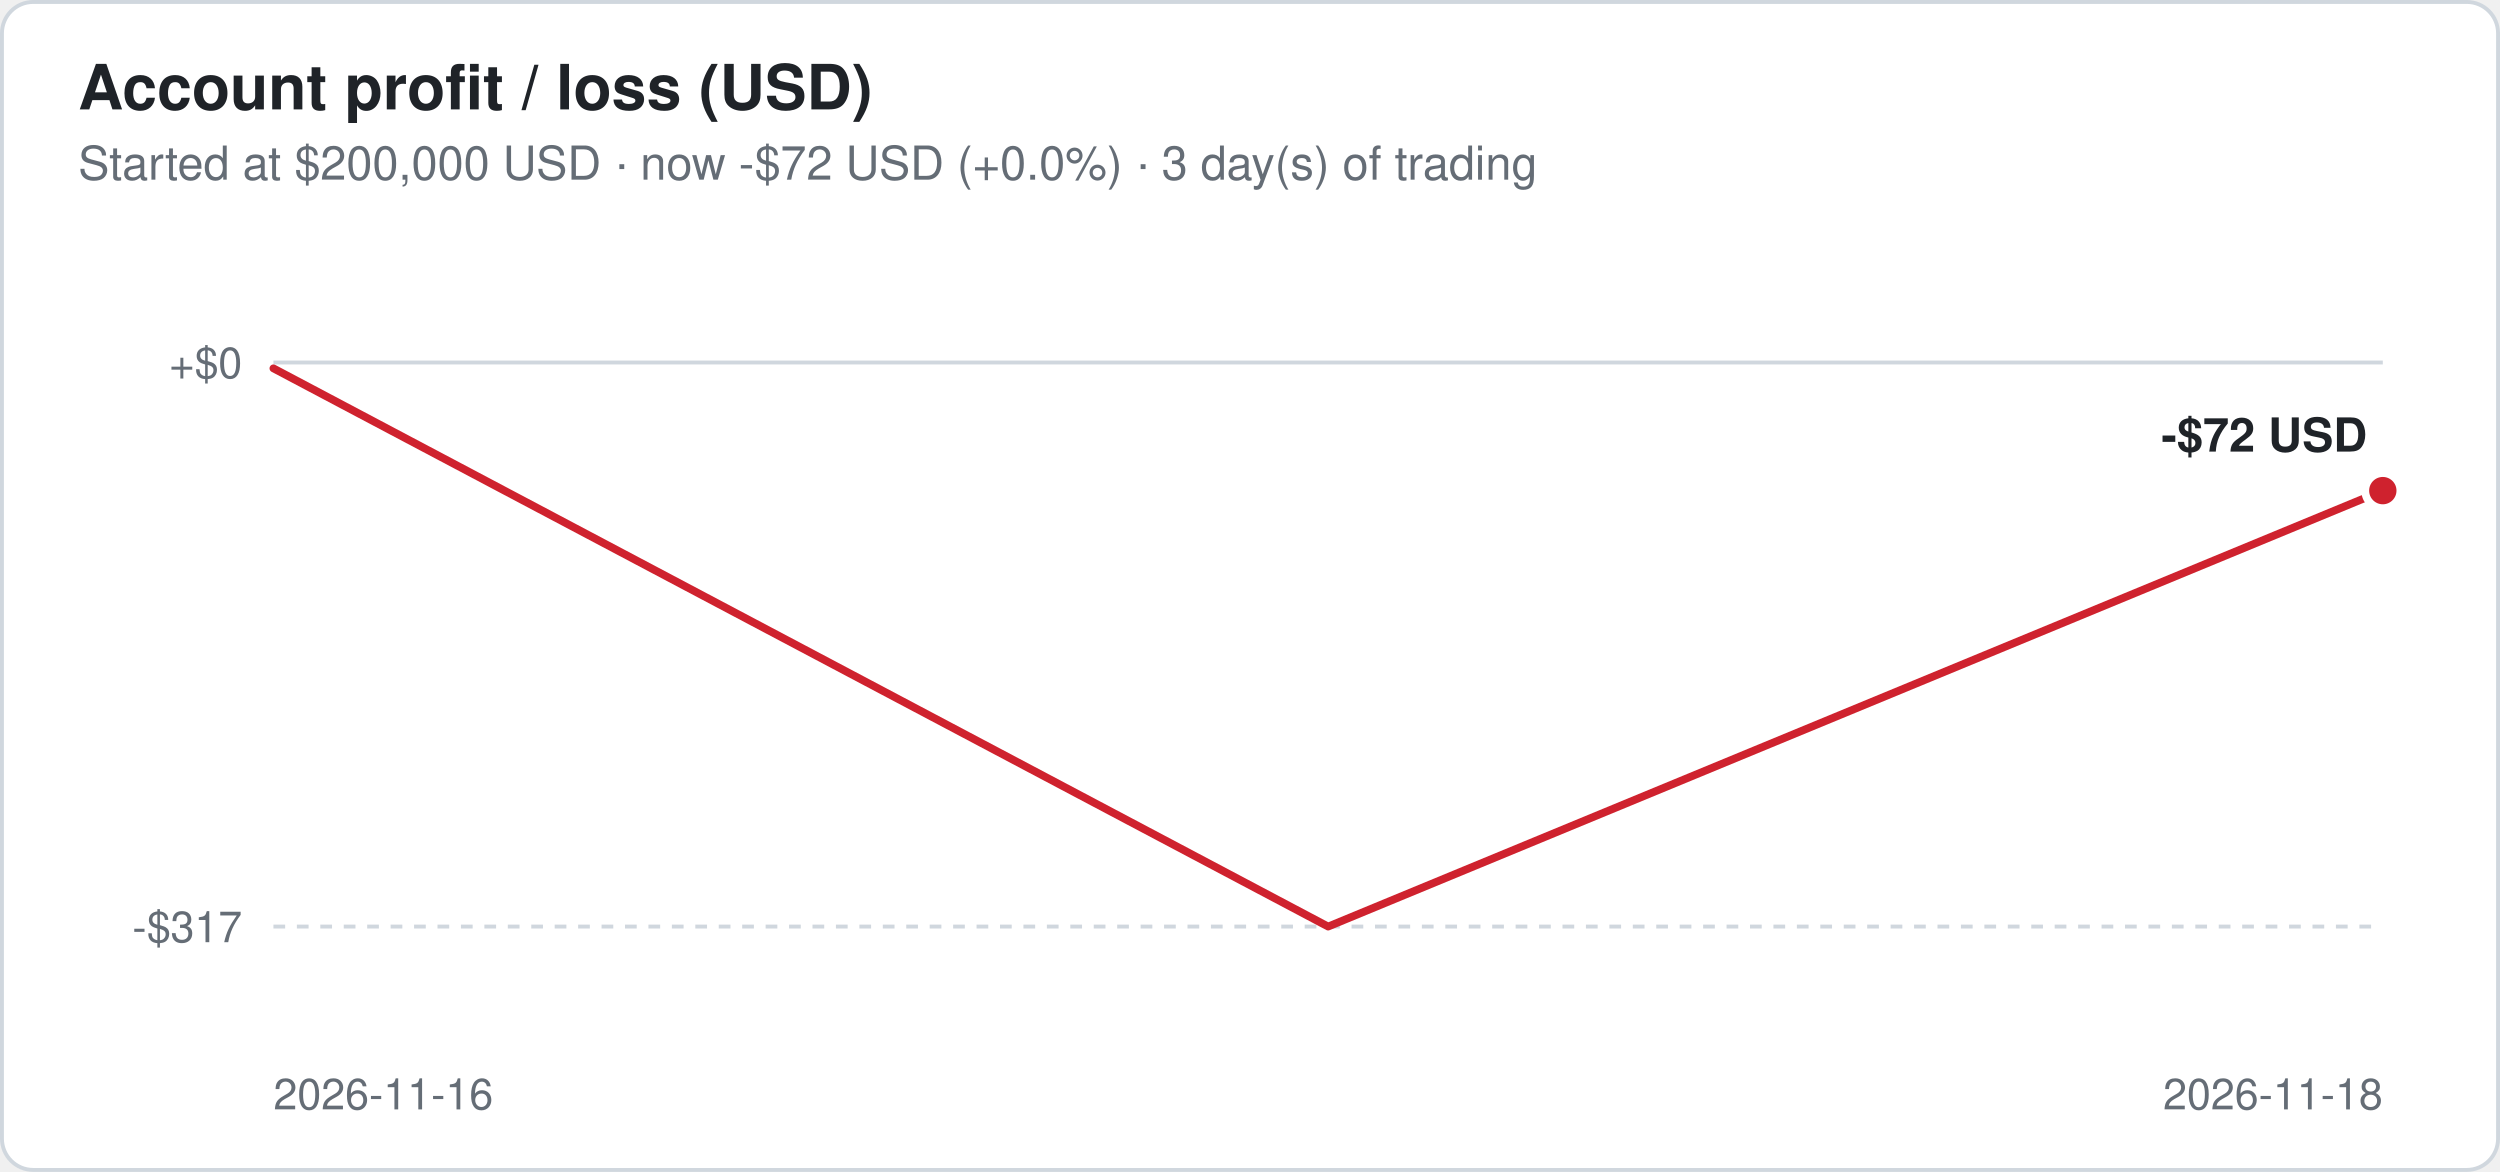
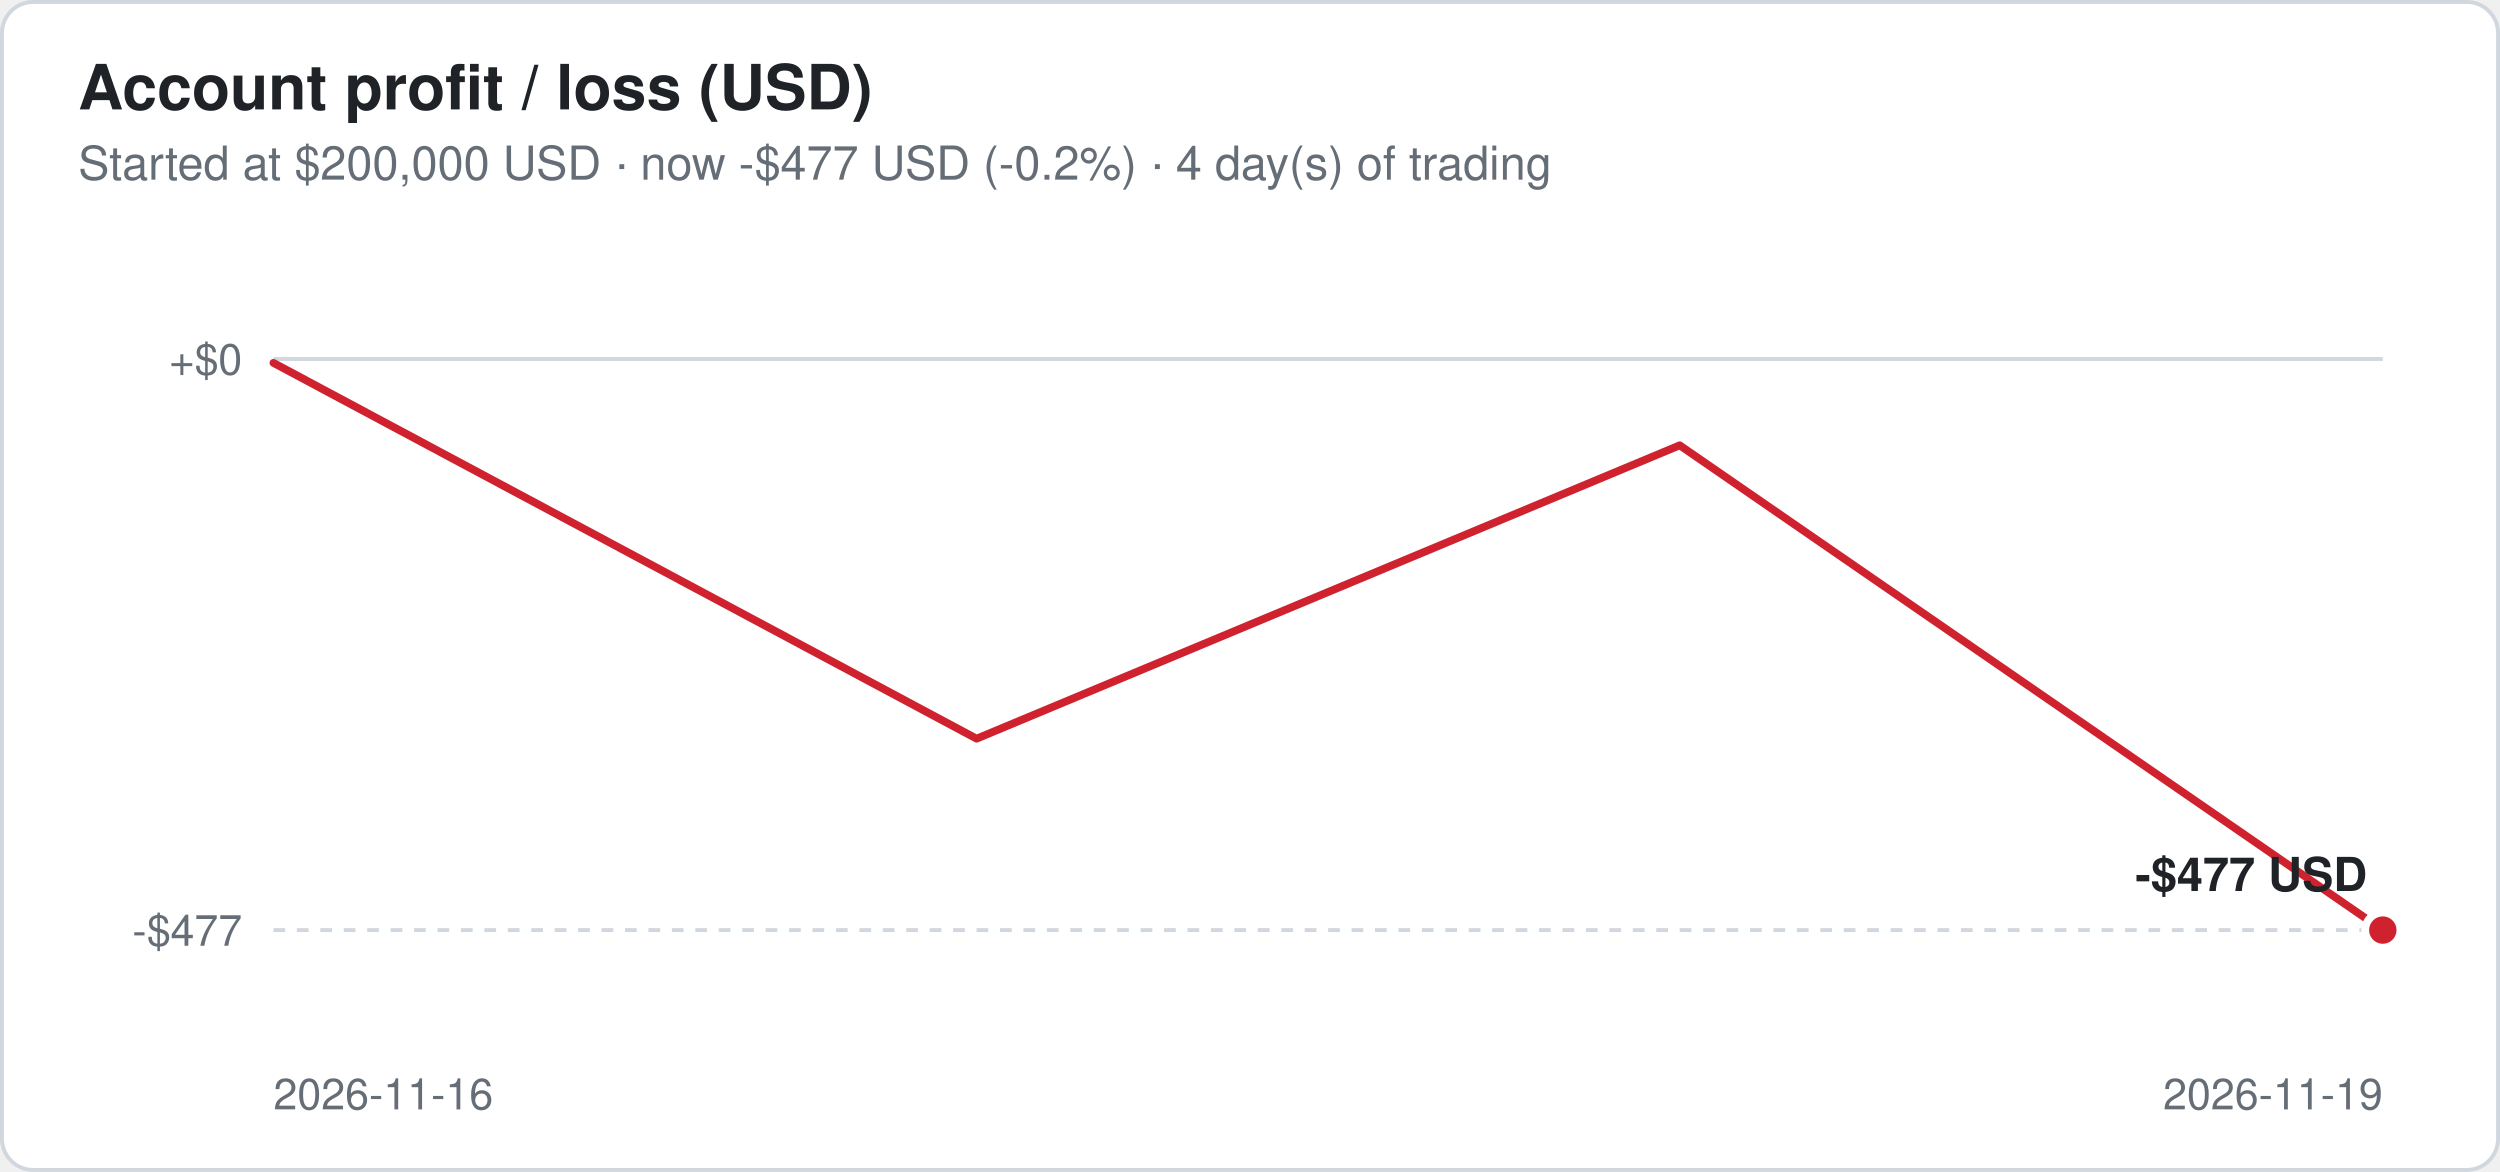
<svg xmlns="http://www.w3.org/2000/svg" width="640" height="300" viewBox="0 0 640 300" font-family="Helvetica, Arial, sans-serif">
  <rect x="0.5" y="0.5" width="639" height="299" rx="8" fill="#ffffff" stroke="#d0d7de" />
  <text x="20" y="28" font-size="16" font-weight="bold" fill="#1f2328">Account profit / loss (USD)</text>
-   <text x="20" y="46" font-size="12" fill="#656d76">Started at $200,000 USD · now -$72 USD (+0.0%) · 3 day(s) of trading</text>
-   <line x1="70" x2="610" y1="237.2" y2="237.2" stroke="#d0d7de" stroke-width="1" stroke-dasharray="3 3" />
-   <text x="62" y="241.2" font-size="11" text-anchor="end" fill="#656d76">-$317</text>
-   <line x1="70" x2="610" y1="92.8" y2="92.8" stroke="#d0d7de" stroke-width="1" />
-   <text x="62" y="96.8" font-size="11" text-anchor="end" fill="#656d76">+$0</text>
-   <path d="M70.0,94.3 L340.0,237.2 L610.0,125.6" fill="none" stroke="#cf222e" stroke-width="2" stroke-linejoin="round" stroke-linecap="round" />
-   <circle cx="610.0" cy="125.6" r="4.5" fill="#cf222e" stroke="#ffffff" stroke-width="2" />
-   <text x="606.0" y="115.6" font-size="12" font-weight="bold" text-anchor="end" fill="#1f2328">-$72 USD</text>
+   <text x="20" y="46" font-size="12" fill="#656d76">Started at $200,000 USD · now -$477 USD (-0.2%) · 4 day(s) of trading</text>
+   <line x1="70" x2="610" y1="238.1" y2="238.1" stroke="#d0d7de" stroke-width="1" stroke-dasharray="3 3" />
+   <text x="62" y="242.1" font-size="11" text-anchor="end" fill="#656d76">-$477</text>
+   <line x1="70" x2="610" y1="91.9" y2="91.9" stroke="#d0d7de" stroke-width="1" />
+   <text x="62" y="95.9" font-size="11" text-anchor="end" fill="#656d76">+$0</text>
+   <path d="M70.0,92.9 L250.0,189.1 L430.0,114.0 L610.0,238.1" fill="none" stroke="#cf222e" stroke-width="2" stroke-linejoin="round" stroke-linecap="round" />
+   <circle cx="610.0" cy="238.1" r="4.5" fill="#cf222e" stroke="#ffffff" stroke-width="2" />
+   <text x="606.0" y="228.1" font-size="12" font-weight="bold" text-anchor="end" fill="#1f2328">-$477 USD</text>
  <text x="70" y="284" font-size="11" fill="#656d76">2026-11-16</text>
-   <text x="610" y="284" font-size="11" text-anchor="end" fill="#656d76">2026-11-18</text>
+   <text x="610" y="284" font-size="11" text-anchor="end" fill="#656d76">2026-11-19</text>
</svg>
